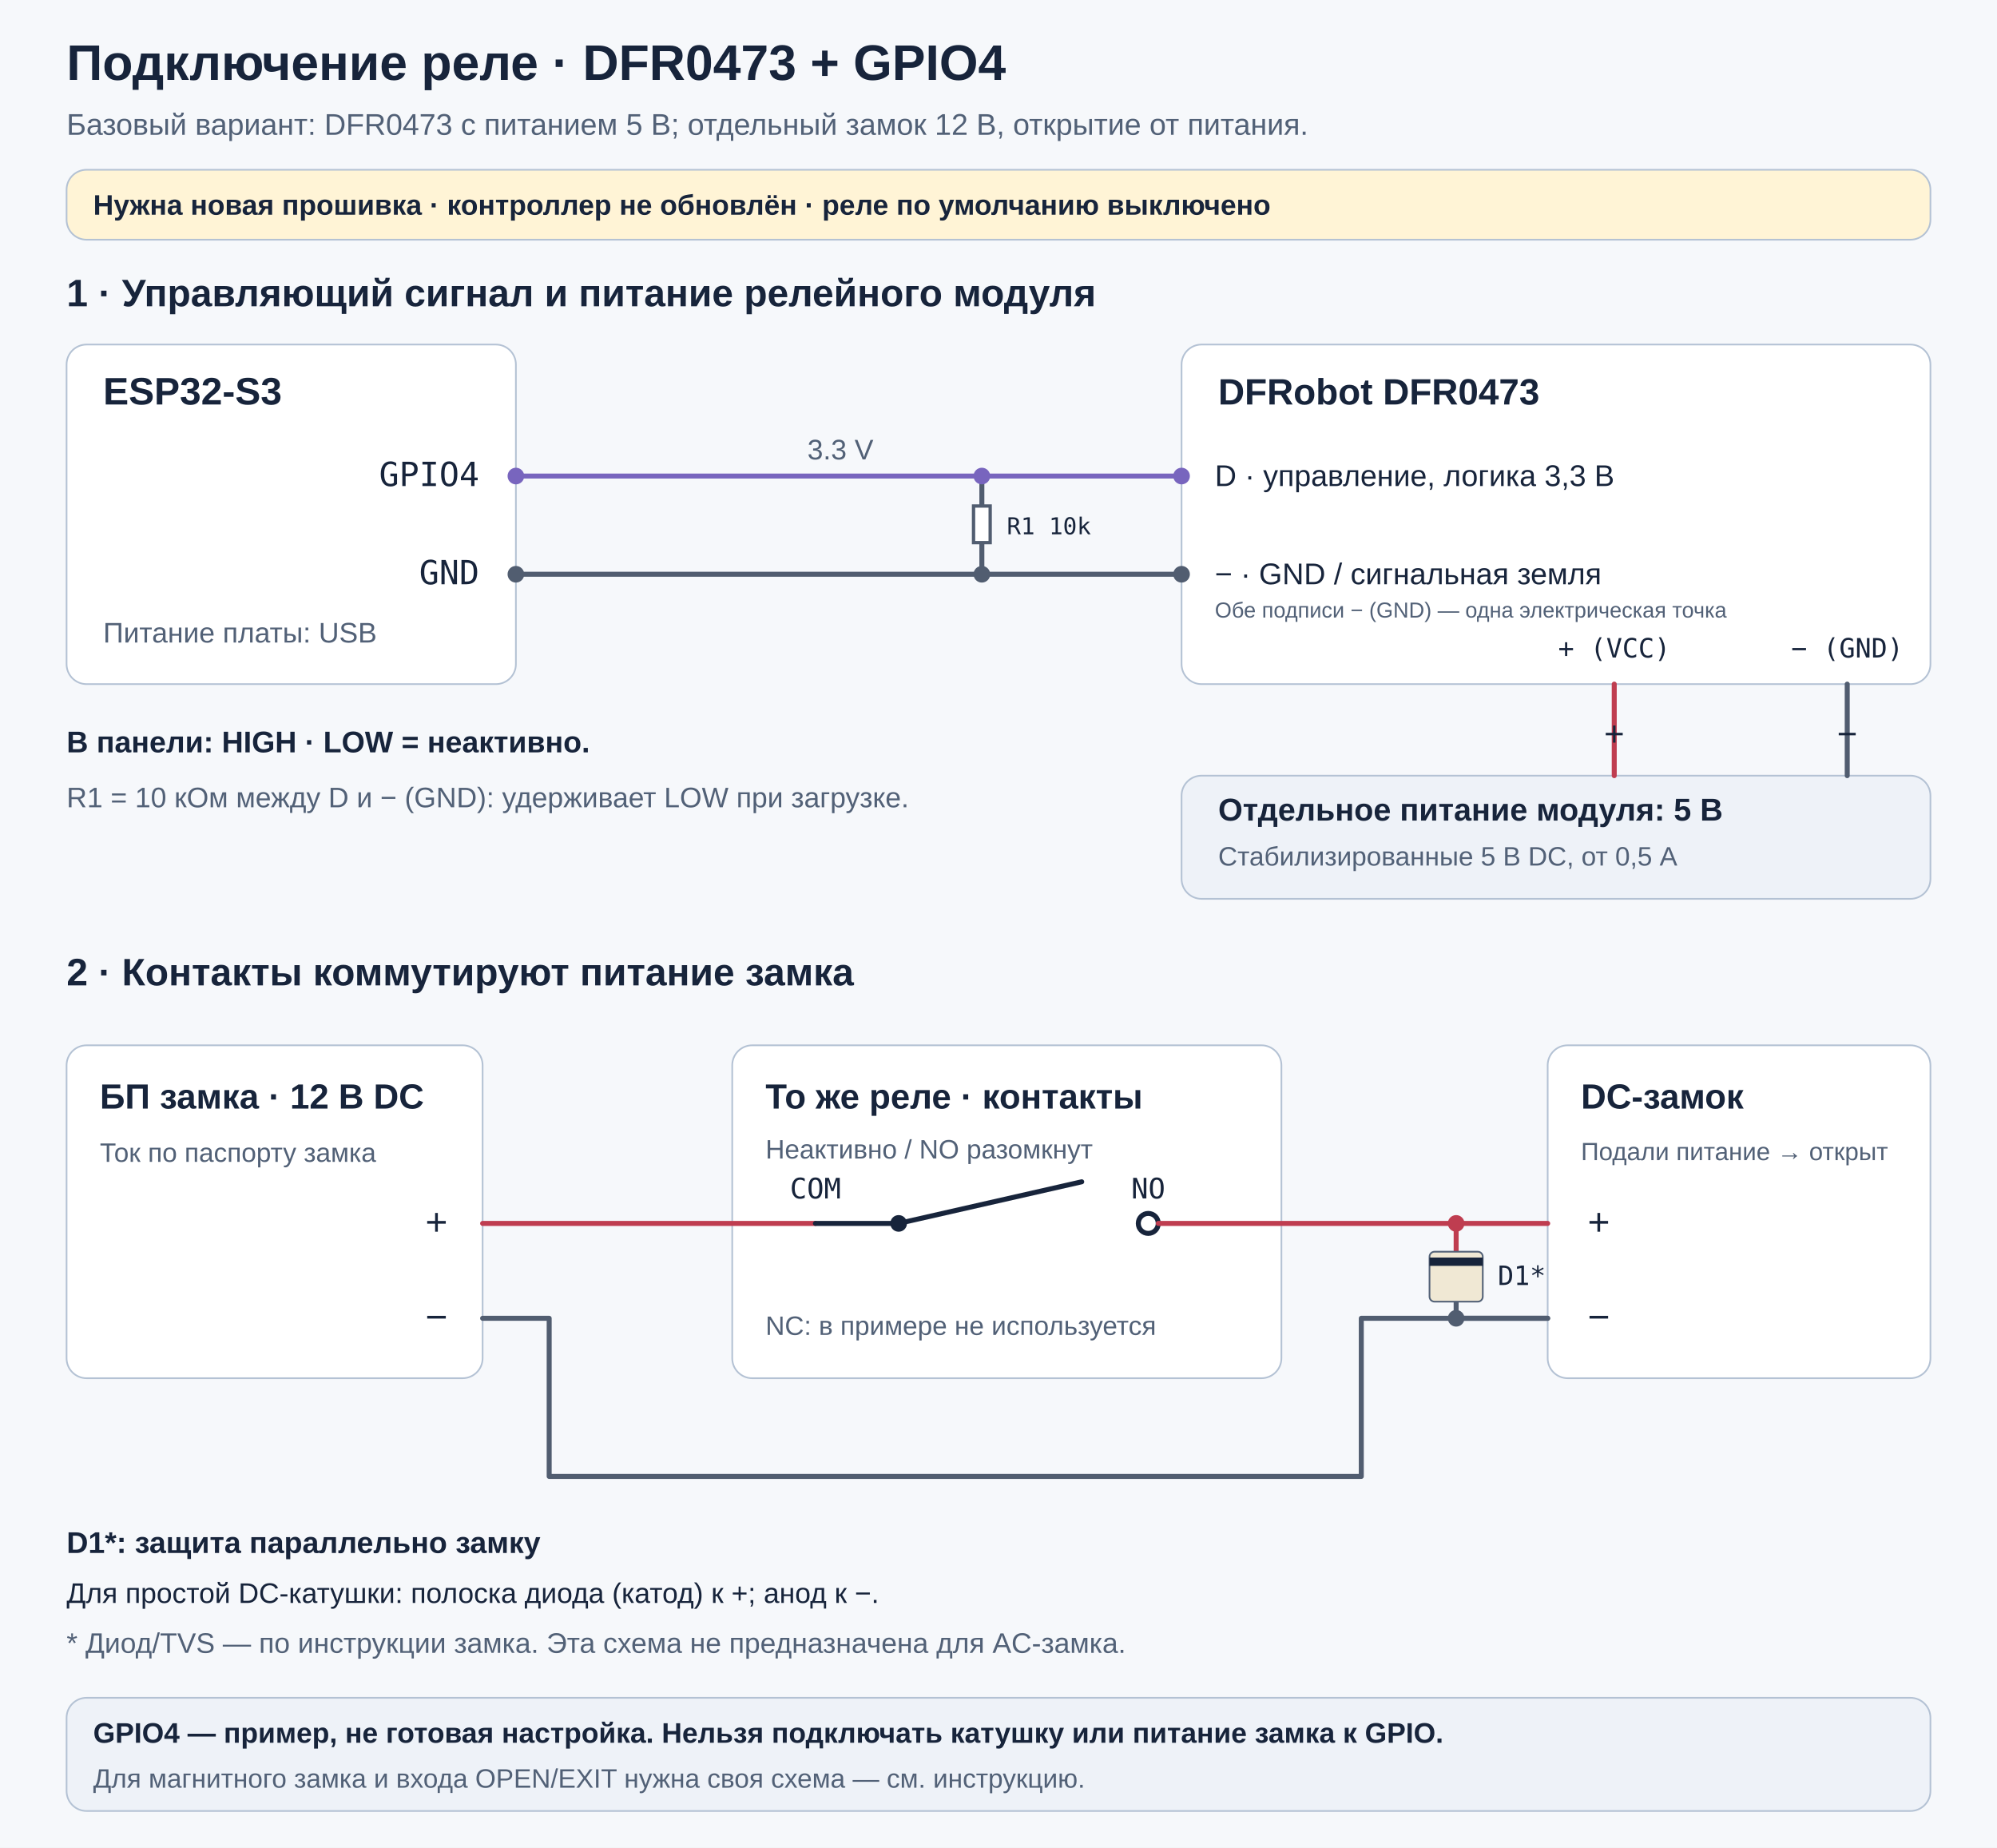
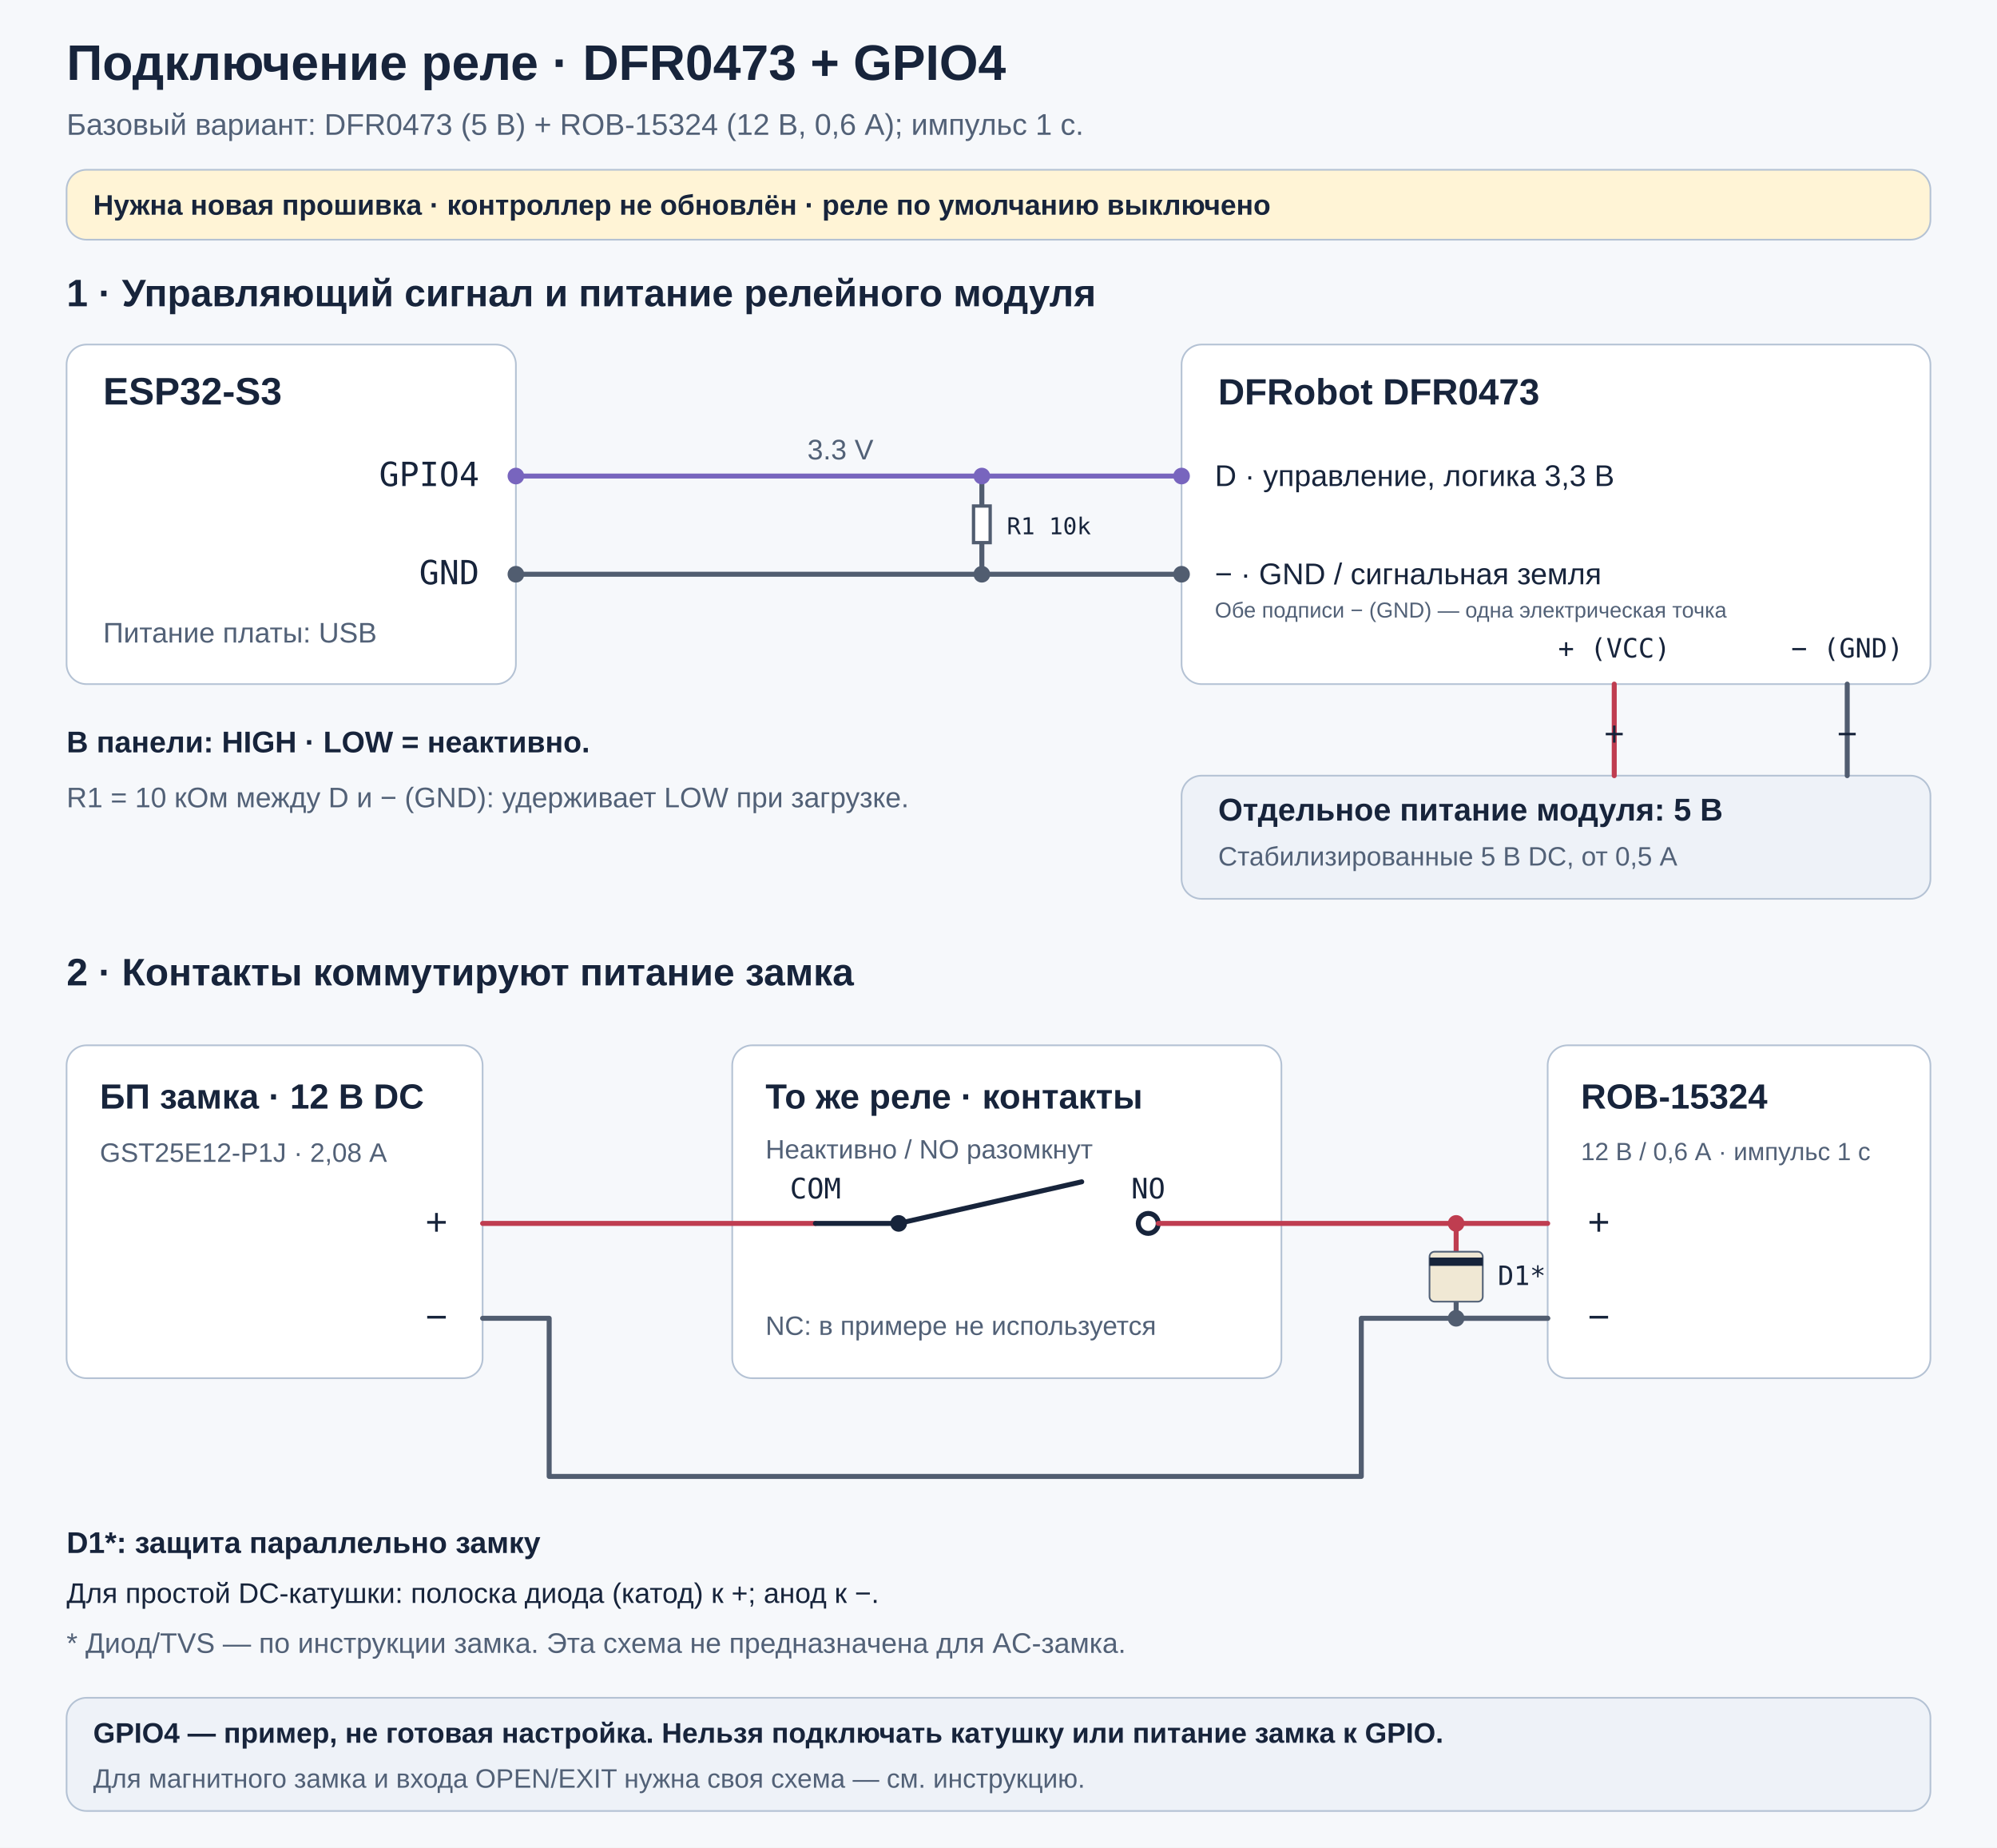
<svg xmlns="http://www.w3.org/2000/svg" width="1200" height="1110" viewBox="0 0 1200 1110" role="img" aria-labelledby="title desc">
  <style>text{font-family:Arial,Helvetica,sans-serif;fill:#17243b}.muted{fill:#526177}.mono{font-family:monospace}.wire{fill:none;stroke-width:3;stroke-linecap:round;stroke-linejoin:round}</style>
  <rect width="1200" height="1110" fill="#f6f8fb" />
  <text x="40" y="48" font-size="30" font-weight="700">Подключение реле · DFR0473 + GPIO4</text>
-   <text x="40" y="81" font-size="18" class="muted">Базовый вариант: DFR0473 с питанием 5 В; отдельный замок 12 В, открытие от питания.</text>
+   <text x="40" y="81" font-size="18" class="muted">Базовый вариант: DFR0473 (5 В) + ROB-15324 (12 В, 0,6 А); импульс 1 с.</text>
  <rect x="40" y="102" width="1120" height="42" rx="12" fill="#fff4d6" stroke="#b4c2d4" />
  <text x="56" y="129" font-size="17" font-weight="700">Нужна новая прошивка · контроллер не обновлён · реле по умолчанию выключено</text>
  <text x="40" y="184" font-size="23" font-weight="700">1 · Управляющий сигнал и питание релейного модуля</text>
  <rect x="40" y="207" width="270" height="204" rx="12" fill="#fff" stroke="#b4c2d4" />
  <rect x="710" y="207" width="450" height="204" rx="12" fill="#fff" stroke="#b4c2d4" />
  <text x="62" y="243" font-size="23" font-weight="700">ESP32-S3</text>
  <text x="62" y="386" font-size="17" class="muted">Питание платы: USB</text>
  <text x="732" y="243" font-size="22" font-weight="700">DFRobot DFR0473</text>
  <text x="288" y="292" font-size="20" text-anchor="end" class="mono">GPIO4</text>
  <path d="M310 286 H710" class="wire" stroke="#7865be" />
  <circle cx="310" cy="286" r="5" fill="#7865be" />
  <circle cx="710" cy="286" r="5" fill="#7865be" />
  <text x="730" y="292" font-size="18">D · управление, логика 3,3 В</text>
  <text x="288" y="351" font-size="20" text-anchor="end" class="mono">GND</text>
  <path d="M310 345 H710" class="wire" stroke="#515d70" />
  <circle cx="310" cy="345" r="5" fill="#515d70" />
  <circle cx="710" cy="345" r="5" fill="#515d70" />
  <text x="730" y="351" font-size="18">− · GND / сигнальная земля</text>
  <text x="505" y="276" font-size="17" text-anchor="middle" class="muted">3.3 V</text>
  <path d="M590 286 V304" class="wire" stroke="#515d70" />
  <path d="M590 326 V345" class="wire" stroke="#515d70" />
  <circle cx="590" cy="286" r="5" fill="#7865be" />
  <circle cx="590" cy="345" r="5" fill="#515d70" />
  <rect x="585" y="304" width="10" height="22" fill="#fff" stroke="#515d70" stroke-width="2" />
  <text x="605" y="321" font-size="14" class="mono">R1 10k</text>
  <text x="730" y="371" font-size="13" class="muted">Обе подписи − (GND) — одна электрическая точка</text>
  <rect x="710" y="466" width="450" height="74" rx="12" fill="#eef2f8" stroke="#b4c2d4" />
  <text x="732" y="493" font-size="19" font-weight="700">Отдельное питание модуля: 5 В</text>
  <text x="732" y="520" font-size="16" class="muted">Стабилизированные 5 В DC, от 0,5 А</text>
  <path d="M970 466 V411" class="wire" stroke="#bf3d50" />
  <path d="M1110 466 V411" class="wire" stroke="#515d70" />
  <text x="970" y="448" font-size="21" text-anchor="middle">+</text>
  <text x="1110" y="448" font-size="21" text-anchor="middle">−</text>
  <text x="970" y="395" font-size="16" text-anchor="middle" class="mono">+ (VCC)</text>
  <text x="1110" y="395" font-size="16" text-anchor="middle" class="mono">− (GND)</text>
  <text x="40" y="452" font-size="18" font-weight="700">В панели: HIGH · LOW = неактивно.</text>
  <text x="40" y="485" font-size="17" class="muted">R1 = 10 кОм между D и − (GND): удерживает LOW при загрузке.</text>
  <text x="40" y="592" font-size="23" font-weight="700">2 · Контакты коммутируют питание замка</text>
  <rect x="40" y="628" width="250" height="200" rx="12" fill="#fff" stroke="#b4c2d4" />
  <text x="60" y="666" font-size="21" font-weight="700">БП замка · 12 В DC</text>
-   <text x="60" y="698" font-size="16" class="muted">Ток по паспорту замка</text>
+   <text x="60" y="698" font-size="16" class="muted">GST25E12-P1J · 2,08 А</text>
  <rect x="440" y="628" width="330" height="200" rx="12" fill="#fff" stroke="#b4c2d4" />
  <text x="460" y="666" font-size="21" font-weight="700">То же реле · контакты</text>
  <text x="460" y="696" font-size="16" class="muted">Неактивно / NO разомкнут</text>
  <rect x="930" y="628" width="230" height="200" rx="12" fill="#fff" stroke="#b4c2d4" />
-   <text x="950" y="666" font-size="21" font-weight="700">DC-замок</text>
-   <text x="950" y="697" font-size="15" class="muted">Подали питание → открыт</text>
+   <text x="950" y="666" font-size="21" font-weight="700">ROB-15324</text>
+   <text x="950" y="697" font-size="15" class="muted">12 В / 0,6 А · импульс 1 с</text>
  <text x="269" y="742" font-size="23" text-anchor="end">+</text>
  <text x="269" y="799" font-size="23" text-anchor="end">−</text>
  <text x="954" y="742" font-size="23">+</text>
  <text x="954" y="799" font-size="23">−</text>
  <path d="M290 735 H490" class="wire" stroke="#bf3d50" />
  <path d="M490 735 H540 L650 710" class="wire" stroke="#17243b" />
  <circle cx="540" cy="735" r="5" fill="#17243b" />
  <circle cx="690" cy="735" r="6" fill="#fff" stroke="#17243b" stroke-width="3" />
  <path d="M696 735 H930" class="wire" stroke="#bf3d50" />
  <text x="490" y="720" font-size="17" text-anchor="middle" class="mono">COM</text>
  <text x="690" y="720" font-size="17" text-anchor="middle" class="mono">NO</text>
  <text x="460" y="802" font-size="16" class="muted">NC: в примере не используется</text>
  <path d="M930 792 H818 V887 H330 V792 H290" class="wire" stroke="#515d70" />
  <path d="M875 735 V752" class="wire" stroke="#bf3d50" />
  <path d="M875 782 V792 H930" class="wire" stroke="#515d70" />
  <circle cx="875" cy="735" r="5" fill="#bf3d50" />
  <circle cx="875" cy="792" r="5" fill="#515d70" />
  <rect x="859" y="752" width="32" height="30" rx="3" fill="#f0e8d4" stroke="#526177" />
  <path d="M859 758 H891" stroke="#17243b" stroke-width="5" />
  <text x="900" y="772" font-size="16" class="mono">D1*</text>
  <text x="40" y="933" font-size="18" font-weight="700">D1*: защита параллельно замку</text>
  <text x="40" y="963" font-size="17">Для простой DC-катушки: полоска диода (катод) к +; анод к −.</text>
  <text x="40" y="993" font-size="17" class="muted">* Диод/TVS — по инструкции замка. Эта схема не предназначена для AC-замка.</text>
  <rect x="40" y="1020" width="1120" height="68" rx="12" fill="#eef2f8" stroke="#b4c2d4" />
  <text x="56" y="1047" font-size="17" font-weight="700">GPIO4 — пример, не готовая настройка. Нельзя подключать катушку или питание замка к GPIO.</text>
  <text x="56" y="1074" font-size="16" class="muted">Для магнитного замка и входа OPEN/EXIT нужна своя схема — см. инструкцию.</text>
</svg>
